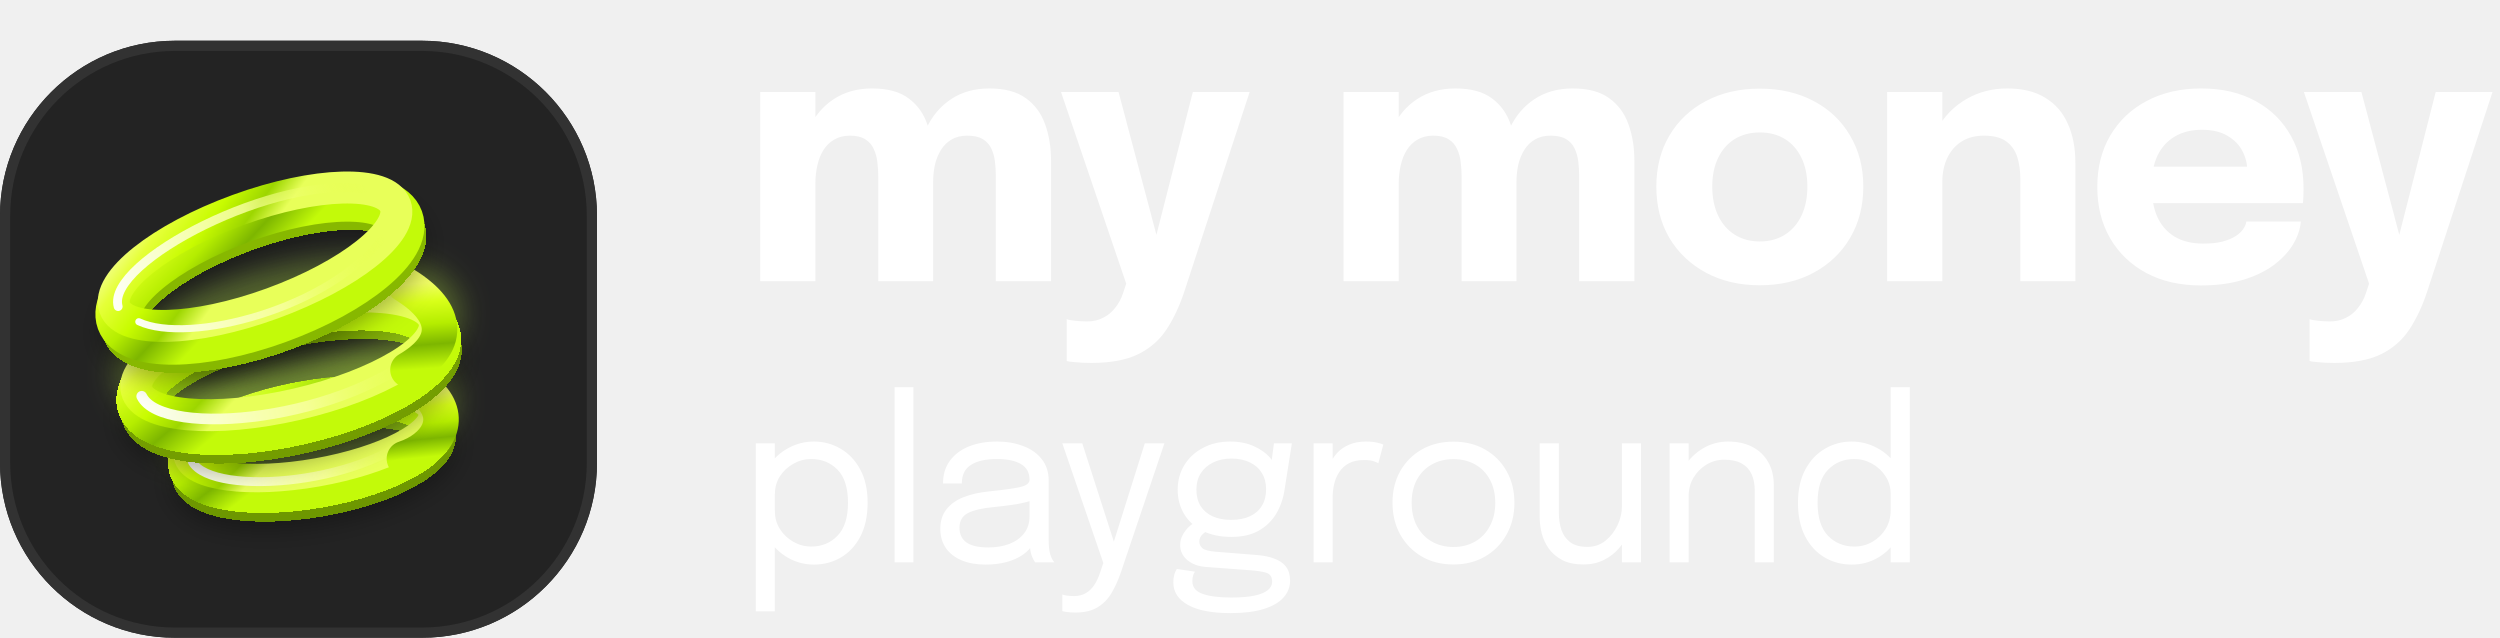
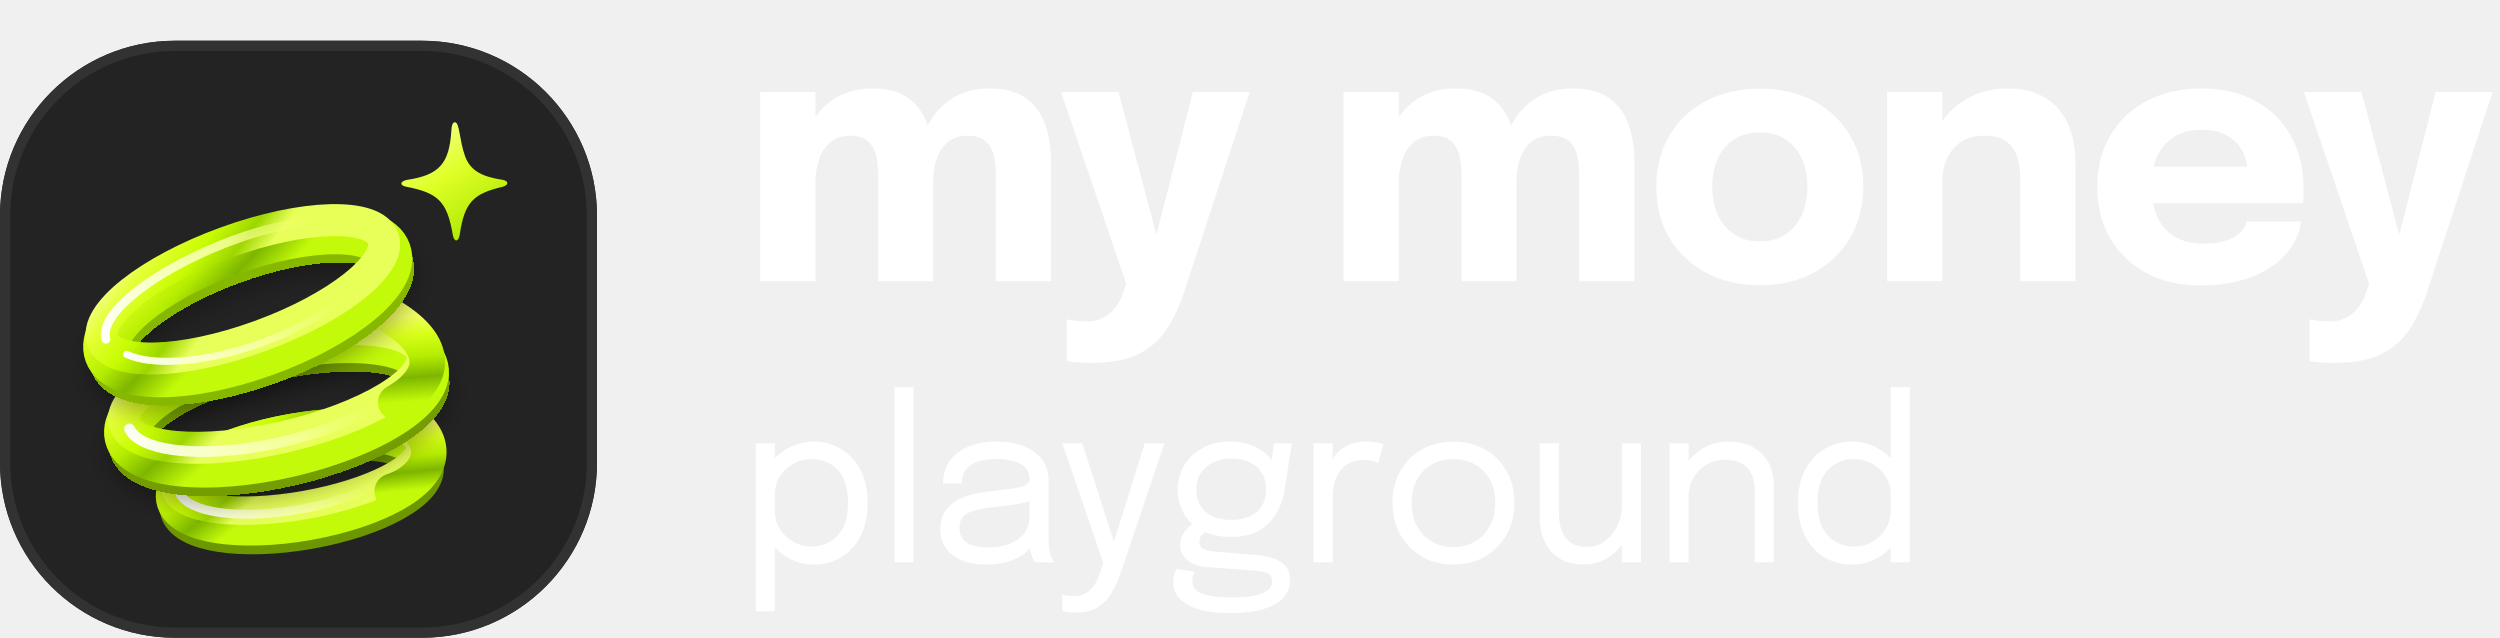
<svg xmlns="http://www.w3.org/2000/svg" xmlns:xlink="http://www.w3.org/1999/xlink" width="1227" height="313" viewBox="0 0 1227 313" fill="none">
  <path d="M431.055 138V102.071C431.055 98.632 431.055 95.66 431.055 93.154C431.055 90.59 431.055 88.463 431.055 86.773C431.055 84.383 430.909 82.023 430.618 79.692C430.384 77.361 429.802 75.204 428.869 73.223C427.995 71.183 426.625 69.58 424.761 68.415C422.896 67.191 420.36 66.579 417.155 66.579C414.183 66.579 411.619 67.22 409.462 68.502C407.306 69.726 405.528 71.445 404.13 73.66C402.789 75.816 401.799 78.322 401.158 81.178C400.516 83.975 400.196 86.918 400.196 90.007L392.765 83.888C392.765 76.02 394.193 69.056 397.049 62.995C399.905 56.876 403.955 52.097 409.2 48.658C414.503 45.161 420.768 43.413 427.995 43.413C435.746 43.413 441.778 45.074 446.091 48.396C450.462 51.66 453.521 56.031 455.27 61.509C457.076 66.929 457.98 72.931 457.98 79.517C457.98 82.023 457.98 85.403 457.98 89.657C457.98 93.912 457.98 99.011 457.98 104.956V138H431.055ZM373.096 138V45.161H400.196V138H373.096ZM488.751 138V102.158C488.751 98.603 488.751 95.544 488.751 92.98C488.751 90.415 488.751 88.288 488.751 86.598C488.751 84.034 488.605 81.586 488.314 79.255C488.022 76.865 487.41 74.709 486.478 72.786C485.546 70.863 484.147 69.347 482.282 68.24C480.417 67.133 477.882 66.579 474.677 66.579C471.704 66.579 469.14 67.22 466.984 68.502C464.886 69.726 463.166 71.416 461.826 73.573C460.486 75.729 459.495 78.177 458.854 80.916C458.271 83.655 457.98 86.51 457.98 89.483L450.549 83.451C450.549 75.7 451.948 68.823 454.745 62.82C457.601 56.817 461.622 52.097 466.809 48.658C472.054 45.161 478.319 43.413 485.604 43.413C493.18 43.413 499.154 45.016 503.525 48.221C507.954 51.426 511.101 55.71 512.966 61.072C514.889 66.375 515.851 72.32 515.851 78.905C515.851 81.528 515.851 84.908 515.851 89.046C515.851 93.183 515.851 98.225 515.851 104.169V138H488.751ZM535.697 178.125C532.783 178.125 530.161 178.009 527.83 177.775C525.557 177.601 524.129 177.397 523.546 177.163V156.62C524.304 156.97 525.615 157.232 527.48 157.407C529.403 157.64 531.443 157.757 533.599 157.757C536.455 157.757 539.019 157.174 541.292 156.008C543.623 154.901 545.605 153.298 547.237 151.2C548.927 149.16 550.238 146.742 551.17 143.944L552.744 139.224L520.749 45.161H548.985L569.179 121.303H566.032L585.439 45.161H613.325L581.417 142.633C579.028 149.976 576.085 156.3 572.588 161.603C569.091 166.906 564.429 170.986 558.601 173.842C552.773 176.697 545.139 178.125 535.697 178.125ZM717.357 138V102.071C717.357 98.632 717.357 95.66 717.357 93.154C717.357 90.59 717.357 88.463 717.357 86.773C717.357 84.383 717.212 82.023 716.92 79.692C716.687 77.361 716.104 75.204 715.172 73.223C714.298 71.183 712.928 69.58 711.063 68.415C709.198 67.191 706.663 66.579 703.458 66.579C700.485 66.579 697.921 67.22 695.765 68.502C693.608 69.726 691.831 71.445 690.432 73.66C689.092 75.816 688.101 78.322 687.46 81.178C686.819 83.975 686.498 86.918 686.498 90.007L679.068 83.888C679.068 76.02 680.496 69.056 683.351 62.995C686.207 56.876 690.257 52.097 695.503 48.658C700.806 45.161 707.071 43.413 714.298 43.413C722.049 43.413 728.081 45.074 732.393 48.396C736.764 51.66 739.824 56.031 741.572 61.509C743.379 66.929 744.282 72.931 744.282 79.517C744.282 82.023 744.282 85.403 744.282 89.657C744.282 93.912 744.282 99.011 744.282 104.956V138H717.357ZM659.399 138V45.161H686.498V138H659.399ZM775.053 138V102.158C775.053 98.603 775.053 95.544 775.053 92.98C775.053 90.415 775.053 88.288 775.053 86.598C775.053 84.034 774.908 81.586 774.616 79.255C774.325 76.865 773.713 74.709 772.781 72.786C771.848 70.863 770.449 69.347 768.584 68.24C766.72 67.133 764.184 66.579 760.979 66.579C758.007 66.579 755.443 67.22 753.286 68.502C751.188 69.726 749.469 71.416 748.129 73.573C746.788 75.729 745.797 78.177 745.156 80.916C744.574 83.655 744.282 86.51 744.282 89.483L736.852 83.451C736.852 75.7 738.25 68.823 741.048 62.82C743.903 56.817 747.925 52.097 753.111 48.658C758.357 45.161 764.621 43.413 771.906 43.413C779.483 43.413 785.456 45.016 789.827 48.221C794.256 51.426 797.403 55.71 799.268 61.072C801.192 66.375 802.153 72.32 802.153 78.905C802.153 81.528 802.153 84.908 802.153 89.046C802.153 93.183 802.153 98.225 802.153 104.169V138H775.053ZM863.716 140.011C853.692 140.011 844.863 137.942 837.229 133.804C829.594 129.666 823.62 123.984 819.308 116.757C815.053 109.472 812.926 101.08 812.926 91.581C812.926 82.14 815.053 73.806 819.308 66.579C823.62 59.294 829.594 53.641 837.229 49.62C844.863 45.54 853.692 43.501 863.716 43.501C873.74 43.501 882.57 45.54 890.204 49.62C897.839 53.641 903.783 59.294 908.038 66.579C912.35 73.806 914.506 82.14 914.506 91.581C914.506 101.08 912.35 109.472 908.038 116.757C903.783 123.984 897.839 129.666 890.204 133.804C882.57 137.942 873.74 140.011 863.716 140.011ZM863.716 118.506C868.437 118.506 872.546 117.398 876.042 115.184C879.539 112.969 882.249 109.851 884.172 105.83C886.095 101.75 887.057 97.001 887.057 91.581C887.057 86.161 886.095 81.469 884.172 77.506C882.249 73.485 879.539 70.396 876.042 68.24C872.546 66.084 868.437 65.005 863.716 65.005C859.054 65.005 854.945 66.084 851.39 68.24C847.894 70.396 845.184 73.485 843.26 77.506C841.337 81.469 840.376 86.161 840.376 91.581C840.376 97.001 841.337 101.75 843.26 105.83C845.184 109.851 847.894 112.969 851.39 115.184C854.945 117.398 859.054 118.506 863.716 118.506ZM991.578 138V98.574C991.578 96.36 991.578 94.349 991.578 92.542C991.578 90.736 991.578 89.104 991.578 87.647C991.578 83.8 991.083 80.304 990.092 77.157C989.101 73.951 987.324 71.387 984.76 69.464C982.195 67.541 978.495 66.579 973.657 66.579C969.461 66.579 965.819 67.541 962.73 69.464C959.7 71.387 957.368 74.068 955.737 77.506C954.105 80.945 953.289 84.908 953.289 89.395L945.771 83.975C945.771 75.933 947.519 68.881 951.016 62.82C954.513 56.759 959.233 52.009 965.178 48.571C971.181 45.132 977.824 43.413 985.109 43.413C992.744 43.413 999.009 44.958 1003.9 48.046C1008.86 51.077 1012.53 55.331 1014.92 60.809C1017.37 66.229 1018.59 72.582 1018.59 79.867C1018.59 82.839 1018.59 86.161 1018.59 89.832C1018.59 93.504 1018.59 97.263 1018.59 101.109V138H991.578ZM926.189 138V45.161H953.289V138H926.189ZM1044.03 99.711V81.79H1105.58L1102.95 86.336C1102.95 85.869 1102.95 85.432 1102.95 85.024C1102.95 84.558 1102.95 84.121 1102.95 83.713C1102.95 80.391 1102.17 77.215 1100.59 74.184C1099.02 71.096 1096.57 68.59 1093.25 66.666C1089.99 64.685 1085.79 63.694 1080.66 63.694C1075.53 63.694 1071.11 64.802 1067.38 67.016C1063.7 69.172 1060.88 72.29 1058.9 76.37C1056.97 80.45 1056.01 85.374 1056.01 91.144C1056.01 97.088 1056.94 102.188 1058.81 106.442C1060.73 110.638 1063.56 113.872 1067.29 116.145C1071.08 118.418 1075.77 119.555 1081.36 119.555C1084.98 119.555 1088.09 119.234 1090.72 118.593C1093.34 117.894 1095.47 117.02 1097.1 115.971C1098.79 114.922 1100.07 113.756 1100.94 112.474C1101.82 111.192 1102.34 109.939 1102.52 108.715H1129.27C1128.92 112.619 1127.58 116.466 1125.25 120.254C1122.92 123.984 1119.68 127.364 1115.54 130.395C1111.41 133.367 1106.36 135.727 1100.42 137.475C1094.53 139.224 1087.8 140.098 1080.23 140.098C1069.97 140.098 1061.02 138.058 1053.39 133.979C1045.75 129.841 1039.84 124.159 1035.64 116.932C1031.45 109.647 1029.35 101.255 1029.35 91.756C1029.35 82.14 1031.48 73.718 1035.73 66.492C1040.04 59.207 1046.02 53.554 1053.65 49.532C1061.34 45.453 1070.23 43.413 1080.31 43.413C1090.63 43.413 1099.55 45.482 1107.06 49.62C1114.58 53.699 1120.38 59.44 1124.46 66.841C1128.54 74.184 1130.58 82.751 1130.58 92.542C1130.58 93.999 1130.55 95.398 1130.49 96.738C1130.43 98.079 1130.35 99.07 1130.23 99.711H1044.03ZM1145.69 178.125C1142.78 178.125 1140.16 178.009 1137.83 177.775C1135.55 177.601 1134.13 177.397 1133.54 177.163V156.62C1134.3 156.97 1135.61 157.232 1137.48 157.407C1139.4 157.64 1141.44 157.757 1143.6 157.757C1146.45 157.757 1149.02 157.174 1151.29 156.008C1153.62 154.901 1155.6 153.298 1157.23 151.2C1158.92 149.16 1160.23 146.742 1161.17 143.944L1162.74 139.224L1130.75 45.161H1158.98L1179.18 121.303H1176.03L1195.44 45.161H1223.32L1191.41 142.633C1189.02 149.976 1186.08 156.3 1182.58 161.603C1179.09 166.906 1174.43 170.986 1168.6 173.842C1162.77 176.697 1155.14 178.125 1145.69 178.125Z" fill="white" />
  <path d="M370.934 300.035V217.59H380.284V300.035H370.934ZM399.479 277.1C394.969 277.1 390.752 276 386.829 273.8C382.905 271.563 379.715 268.502 377.259 264.615C374.839 260.728 373.629 256.292 373.629 251.305C373.629 251.195 373.629 251.103 373.629 251.03C373.629 250.957 373.629 250.865 373.629 250.755L380.339 250.59C380.339 250.663 380.339 250.755 380.339 250.865C380.339 250.938 380.339 251.012 380.339 251.085C380.339 254.238 381.164 257.117 382.814 259.72C384.5 262.323 386.7 264.395 389.414 265.935C392.127 267.475 395.042 268.245 398.159 268.245C403.329 268.245 407.619 266.485 411.029 262.965C414.475 259.408 416.199 254 416.199 246.74C416.199 239.443 414.494 234.053 411.084 230.57C407.674 227.05 403.365 225.29 398.159 225.29C395.042 225.29 392.127 226.06 389.414 227.6C386.7 229.103 384.5 231.138 382.814 233.705C381.164 236.272 380.339 239.15 380.339 242.34L373.629 242.12C373.629 237.097 374.839 232.678 377.259 228.865C379.715 225.052 382.905 222.082 386.829 219.955C390.752 217.792 394.969 216.71 399.479 216.71C404.209 216.71 408.572 217.883 412.569 220.23C416.565 222.54 419.774 225.932 422.194 230.405C424.614 234.878 425.824 240.323 425.824 246.74C425.824 253.267 424.632 258.803 422.249 263.35C419.865 267.86 416.675 271.288 412.679 273.635C408.682 275.945 404.282 277.1 399.479 277.1ZM448.301 190.035V276H439.061V190.035H448.301ZM483.618 277.1C479.182 277.1 475.295 276.403 471.958 275.01C468.658 273.617 466.092 271.618 464.258 269.015C462.425 266.375 461.508 263.222 461.508 259.555C461.508 255.742 462.498 252.57 464.478 250.04C466.458 247.473 469.245 245.475 472.838 244.045C476.432 242.615 480.612 241.662 485.378 241.185C492.565 240.452 497.68 239.737 500.723 239.04C503.767 238.307 505.288 237.133 505.288 235.52C505.288 235.483 505.288 235.465 505.288 235.465C505.288 235.428 505.288 235.392 505.288 235.355C505.288 231.982 503.913 229.47 501.163 227.82C498.413 226.133 494.435 225.29 489.228 225.29C483.802 225.29 479.585 226.243 476.578 228.15C473.572 230.02 472.068 233.063 472.068 237.28H462.828C462.828 232.917 463.947 229.213 466.183 226.17C468.42 223.09 471.518 220.743 475.478 219.13C479.475 217.517 484.077 216.71 489.283 216.71C494.05 216.71 498.34 217.443 502.153 218.91C506.003 220.34 509.047 222.485 511.283 225.345C513.557 228.168 514.693 231.67 514.693 235.85C514.693 236.62 514.693 237.39 514.693 238.16C514.693 238.893 514.693 239.645 514.693 240.415V265C514.693 266.283 514.748 267.53 514.858 268.74C514.968 269.95 515.152 271.013 515.408 271.93C515.738 273.03 516.105 273.928 516.508 274.625C516.912 275.285 517.242 275.743 517.498 276H508.093C507.91 275.817 507.635 275.395 507.268 274.735C506.902 274.038 506.553 273.232 506.223 272.315C505.967 271.582 505.765 270.665 505.618 269.565C505.472 268.428 505.398 267.255 505.398 266.045L506.938 267.09C505.802 269.07 504.133 270.812 501.933 272.315C499.77 273.818 497.148 274.992 494.068 275.835C490.988 276.678 487.505 277.1 483.618 277.1ZM485.103 268.685C488.88 268.685 492.29 268.117 495.333 266.98C498.377 265.807 500.797 264.083 502.593 261.81C504.39 259.537 505.288 256.713 505.288 253.34V241.735L507.378 245.255C505.032 246.172 502.098 246.923 498.578 247.51C495.095 248.06 491.447 248.518 487.633 248.885C482.097 249.398 477.917 250.37 475.093 251.8C472.307 253.23 470.913 255.632 470.913 259.005C470.913 262.195 472.068 264.615 474.378 266.265C476.688 267.878 480.263 268.685 485.103 268.685ZM527.656 300.64C526.189 300.64 524.851 300.548 523.641 300.365C522.431 300.218 521.679 300.072 521.386 299.925V291.785C521.863 292.005 522.651 292.188 523.751 292.335C524.851 292.482 525.951 292.555 527.051 292.555C529.398 292.555 531.378 292.06 532.991 291.07C534.604 290.117 535.961 288.797 537.061 287.11C538.161 285.46 539.059 283.59 539.756 281.5L541.516 276.33L521.386 217.59H531.176L547.346 267.915H546.026L561.866 217.59H571.491L550.096 281.005C548.886 284.562 547.419 287.825 545.696 290.795C544.009 293.765 541.736 296.148 538.876 297.945C536.053 299.742 532.313 300.64 527.656 300.64ZM617.168 272.425C620.321 272.682 623.089 273.268 625.473 274.185C627.893 275.065 629.781 276.367 631.138 278.09C632.494 279.85 633.173 282.142 633.173 284.965C633.173 288.082 632.109 290.832 629.983 293.215C627.856 295.635 624.629 297.523 620.303 298.88C615.976 300.237 610.531 300.915 603.968 300.915C594.691 300.915 587.688 299.558 582.958 296.845C578.228 294.168 575.863 290.502 575.863 285.845C575.863 284.378 576.028 283.077 576.358 281.94C576.724 280.84 577.128 279.942 577.568 279.245L586.478 280.565C586.184 280.968 585.891 281.573 585.598 282.38C585.341 283.223 585.213 284.195 585.213 285.295C585.213 288.228 586.881 290.282 590.218 291.455C593.554 292.665 598.284 293.27 604.408 293.27C608.991 293.27 612.749 292.958 615.683 292.335C618.616 291.712 620.798 290.813 622.228 289.64C623.658 288.467 624.373 287.092 624.373 285.515C624.373 283.132 623.364 281.647 621.348 281.06C619.368 280.51 616.911 280.125 613.978 279.905L591.758 278.255C588.054 277.962 585.029 276.825 582.683 274.845C580.373 272.828 579.218 270.39 579.218 267.53C579.218 265.77 579.639 264.102 580.483 262.525C581.363 260.948 582.371 259.628 583.508 258.565C584.681 257.465 585.726 256.805 586.643 256.585L594.013 259.94C593.096 260.087 591.959 260.728 590.603 261.865C589.283 262.965 588.623 264.267 588.623 265.77C588.623 267.127 589.154 268.245 590.218 269.125C591.281 269.968 593.389 270.518 596.543 270.775L617.168 272.425ZM625.253 217.59H634.053L630.423 240.58C629.763 244.87 628.388 248.757 626.298 252.24C624.208 255.687 621.348 258.437 617.718 260.49C614.124 262.507 609.669 263.515 604.353 263.515C598.816 263.515 594.086 262.507 590.163 260.49C586.239 258.473 583.233 255.723 581.143 252.24C579.053 248.72 578.008 244.76 578.008 240.36C578.008 235.887 579.089 231.872 581.253 228.315C583.453 224.722 586.496 221.898 590.383 219.845C594.269 217.755 598.724 216.71 603.748 216.71C608.258 216.71 612.199 217.498 615.573 219.075C618.946 220.615 621.604 222.558 623.548 224.905C625.528 227.252 626.628 229.617 626.848 232L623.328 232.22L625.253 217.59ZM604.298 255.155C607.854 255.155 610.898 254.568 613.428 253.395C615.994 252.222 617.956 250.517 619.313 248.28C620.706 246.043 621.403 243.33 621.403 240.14C621.403 237.06 620.706 234.402 619.313 232.165C617.956 229.892 615.994 228.15 613.428 226.94C610.898 225.693 607.873 225.07 604.353 225.07C600.979 225.07 597.991 225.712 595.388 226.995C592.821 228.242 590.804 230.002 589.338 232.275C587.908 234.548 587.193 237.225 587.193 240.305C587.193 243.422 587.871 246.098 589.228 248.335C590.621 250.535 592.583 252.222 595.113 253.395C597.679 254.568 600.741 255.155 604.298 255.155ZM644.709 276V217.59H654.059V235.52L650.979 234.42C651.199 232.257 651.749 230.13 652.629 228.04C653.509 225.913 654.719 224.007 656.259 222.32C657.836 220.597 659.797 219.24 662.144 218.25C664.491 217.223 667.241 216.71 670.394 216.71C672.741 216.71 674.647 216.912 676.114 217.315C677.617 217.682 678.552 217.975 678.919 218.195L676.499 227.38C676.132 227.123 675.381 226.793 674.244 226.39C673.144 225.987 671.567 225.785 669.514 225.785C666.471 225.785 663.941 226.335 661.924 227.435C659.944 228.535 658.367 230.002 657.194 231.835C656.057 233.632 655.251 235.593 654.774 237.72C654.297 239.847 654.059 241.955 654.059 244.045V276H644.709ZM713.358 277.045C707.491 277.045 702.303 275.743 697.793 273.14C693.319 270.5 689.799 266.907 687.233 262.36C684.703 257.777 683.438 252.57 683.438 246.74C683.438 240.91 684.703 235.74 687.233 231.23C689.799 226.72 693.319 223.182 697.793 220.615C702.303 218.048 707.491 216.765 713.358 216.765C719.224 216.765 724.394 218.048 728.868 220.615C733.378 223.182 736.898 226.72 739.428 231.23C741.994 235.74 743.278 240.91 743.278 246.74C743.278 252.57 741.994 257.777 739.428 262.36C736.898 266.907 733.378 270.5 728.868 273.14C724.394 275.743 719.224 277.045 713.358 277.045ZM713.358 268.465C717.391 268.465 720.948 267.567 724.028 265.77C727.108 263.973 729.509 261.443 731.233 258.18C732.993 254.917 733.873 251.103 733.873 246.74C733.873 242.377 732.993 238.6 731.233 235.41C729.509 232.183 727.108 229.708 724.028 227.985C720.948 226.225 717.391 225.345 713.358 225.345C709.361 225.345 705.804 226.225 702.688 227.985C699.608 229.708 697.188 232.183 695.428 235.41C693.704 238.6 692.843 242.377 692.843 246.74C692.843 251.103 693.704 254.917 695.428 258.18C697.188 261.443 699.608 263.973 702.688 265.77C705.804 267.567 709.361 268.465 713.358 268.465ZM777.24 277.045C773.06 277.045 769.577 276.33 766.79 274.9C764.003 273.433 761.785 271.545 760.135 269.235C758.522 266.925 757.367 264.432 756.67 261.755C756.01 259.042 755.68 256.438 755.68 253.945C755.68 252.552 755.68 251.122 755.68 249.655C755.68 248.152 755.68 246.648 755.68 245.145V217.59H765.085V243.935C765.085 245.292 765.085 246.63 765.085 247.95C765.085 249.27 765.085 250.517 765.085 251.69C765.085 254.66 765.488 257.41 766.295 259.94C767.138 262.47 768.587 264.523 770.64 266.1C772.693 267.64 775.517 268.41 779.11 268.41C782.483 268.41 785.435 267.402 787.965 265.385C790.495 263.332 792.475 260.783 793.905 257.74C795.335 254.66 796.05 251.598 796.05 248.555L801.495 250.81C801.495 254.037 800.927 257.208 799.79 260.325C798.653 263.405 797.022 266.21 794.895 268.74C792.805 271.27 790.257 273.287 787.25 274.79C784.28 276.293 780.943 277.045 777.24 277.045ZM796.05 276V217.59H805.4V276H796.05ZM861.237 276V248.005C861.237 246.318 861.237 244.943 861.237 243.88C861.237 242.78 861.237 241.735 861.237 240.745C861.237 237.702 860.724 235.043 859.697 232.77C858.67 230.497 857.057 228.737 854.857 227.49C852.657 226.243 849.779 225.62 846.222 225.62C843.105 225.62 840.209 226.427 837.532 228.04C834.892 229.617 832.765 231.762 831.152 234.475C829.575 237.152 828.787 240.158 828.787 243.495L823.452 241.46C823.452 236.877 824.57 232.715 826.807 228.975C829.08 225.235 832.087 222.265 835.827 220.065C839.604 217.828 843.71 216.71 848.147 216.71C852.657 216.71 856.599 217.572 859.972 219.295C863.345 221.018 865.949 223.493 867.782 226.72C869.652 229.91 870.587 233.76 870.587 238.27C870.587 239.883 870.587 241.643 870.587 243.55C870.587 245.457 870.587 247.235 870.587 248.885V276H861.237ZM819.437 276V217.59H828.787V276H819.437ZM908.788 277.1C903.985 277.1 899.585 275.945 895.588 273.635C891.591 271.288 888.401 267.86 886.018 263.35C883.635 258.803 882.443 253.267 882.443 246.74C882.443 240.323 883.653 234.878 886.073 230.405C888.493 225.932 891.701 222.54 895.698 220.23C899.695 217.883 904.058 216.71 908.788 216.71C913.298 216.71 917.515 217.792 921.438 219.955C925.398 222.082 928.588 225.052 931.008 228.865C933.428 232.678 934.638 237.097 934.638 242.12C934.638 242.23 934.638 242.34 934.638 242.45C934.638 242.56 934.638 242.67 934.638 242.78L927.928 243.055C927.928 242.945 927.928 242.835 927.928 242.725C927.928 242.578 927.928 242.45 927.928 242.34C927.928 239.15 927.085 236.272 925.398 233.705C923.748 231.138 921.566 229.103 918.853 227.6C916.14 226.06 913.225 225.29 910.108 225.29C904.901 225.29 900.593 227.05 897.183 230.57C893.773 234.053 892.068 239.443 892.068 246.74C892.068 254 893.773 259.408 897.183 262.965C900.63 266.485 904.938 268.245 910.108 268.245C913.371 268.245 916.341 267.457 919.018 265.88C921.731 264.303 923.895 262.195 925.508 259.555C927.121 256.878 927.928 253.89 927.928 250.59L934.638 250.755C934.638 255.742 933.483 260.233 931.173 264.23C928.863 268.19 925.746 271.325 921.823 273.635C917.936 275.945 913.591 277.1 908.788 277.1ZM927.928 276V190.035H937.333V276H927.928Z" fill="white" />
  <use xlink:href="#stroke0_43_957" fill="#232323" />
  <mask id="stroke1_43_957" fill="white">
    <use xlink:href="#stroke0_43_957" />
  </mask>
  <path d="M85.879 20H207.121C254.551 20 293 58.45 293 105.879V227.121C293 274.551 254.551 313 207.121 313H85.879C38.45 313 0 274.551 0 227.121V105.879C0 58.45 38.45 20 85.879 20Z" stroke-width="10" stroke="#323232" mask="url(#stroke1_43_957)" />
+   <path d="M223.268 60C225.62 60 225.326 68.5 228.267 76.707C231.061 84.329 237.384 86.82 246.794 88.285C249.735 88.872 249.735 90.777 246.794 91.656C232.237 95.027 227.973 99.277 225.62 115.252C225.032 118.916 222.827 118.916 222.239 115.252C219.445 99.131 215.328 94.734 199.447 91.656C196.065 91.07 196.212 89.018 199.741 88.285C215.622 85.941 220.474 80.225 221.503 64.397C221.65 61.319 222.239 60 223.268 60Z" fill="url(#paint0_linear_43_957)" />
+   <path d="M208.17 228.68C210.177 240.064 184.888 254.038 151.686 259.893C118.483 265.747 89.939 261.265 87.932 249.881C85.925 238.497 111.214 224.523 144.417 218.668C177.619 212.814 206.163 217.296 208.17 228.68Z" stroke-width="19.186" stroke-linecap="round" stroke-linejoin="round" stroke="#6D9700" />
+   <path d="M207.261 223.527C209.269 234.91 183.98 248.885 150.777 254.739C117.574 260.594 89.031 256.112 87.023 244.728C85.016 233.344 110.305 219.369 143.508 213.515C176.711 207.66 205.254 212.143 207.261 223.527Z" stroke-width="20.93" stroke-linecap="round" stroke-linejoin="round" stroke="url(#paint1_linear_43_957)" />
+   <path d="M206.353 218.374C208.193 228.809 182.768 242.014 149.565 247.869C116.362 253.723 87.955 250.01 86.115 239.575C84.275 229.14 109.699 215.934 142.902 210.08C176.105 204.225 204.513 207.938 206.353 218.374Z" stroke-width="13.954" stroke-linecap="round" stroke-linejoin="round" stroke="url(#paint2_linear_43_957)" />
+   <path d="M88.438 242.707C98.641 260.39 177.148 253.632 202.109 224.435" stroke-width="4.36" stroke-linecap="round" stroke-linejoin="round" stroke="url(#paint3_linear_43_957)" />
+   <path d="M204.701 209.708C216.91 221.918 208.189 235.871 192.491 241.104" stroke-width="17.442" stroke-linecap="round" stroke-linejoin="round" stroke="url(#paint4_linear_43_957)" />
  <g filter="url(#filter0_d_43_957)">
-     <path d="M214.17 212.68C216.177 224.064 190.888 238.038 157.686 243.893C124.483 249.747 95.939 245.265 93.932 233.881C91.925 222.497 117.214 208.523 150.417 202.668C183.619 196.814 212.163 201.296 214.17 212.68Z" stroke-width="19.186" stroke-linecap="round" stroke-linejoin="round" stroke="#6D9700" shape-rendering="crispEdges" />
+     <path d="M209.972 185.637C213.222 199.716 183.139 218.683 142.779 228C102.42 237.318 67.067 233.458 63.816 219.379C60.566 205.3 90.649 186.334 131.009 177.016C171.368 167.698 206.721 171.558 209.972 185.637Z" stroke-width="20.93" stroke-linecap="round" stroke-linejoin="round" stroke="#739D00" shape-rendering="crispEdges" />
  </g>
+   <path d="M208.795 180.538C212.045 194.617 181.962 213.584 141.602 222.902C101.243 232.22 65.89 228.36 62.639 214.281C59.389 200.202 89.472 181.235 129.832 171.917C170.191 162.6 205.544 166.459 208.795 180.538Z" stroke-width="22.674" stroke-linecap="round" stroke-linejoin="round" stroke="url(#paint5_linear_43_957)" />
+   <path d="M207.225 173.74C210.259 186.881 180 205.087 139.641 214.404C99.281 223.722 64.103 220.623 61.07 207.483C58.036 194.343 88.295 176.137 128.655 166.819C169.014 157.501 204.192 160.6 207.225 173.74Z" stroke-width="15.698" stroke-linecap="round" stroke-linejoin="round" stroke="url(#paint6_linear_43_957)" />
+   <path d="M63.554 210.49C73.753 231.406 164.872 222.9 204.481 185.114" stroke-width="5.233" stroke-linecap="round" stroke-linejoin="round" stroke="url(#paint7_linear_43_957)" />
+   <path d="M74.925 189.964C99.893 166.299 159.767 154.266 185.392 164.46" stroke-width="3.14" stroke-linecap="round" stroke-linejoin="round" stroke="url(#paint8_linear_43_957)" />
+   <path d="M192.491 155.639C215.166 169.592 215.166 185.29 194.235 197.499" stroke-width="17.442" stroke-linecap="round" stroke-linejoin="round" stroke="url(#paint9_linear_43_957)" />
  <g filter="url(#filter1_d_43_957)">
-     <path d="M213.261 207.527C215.269 218.91 189.98 232.885 156.777 238.739C123.574 244.594 95.031 240.112 93.023 228.728C91.016 217.344 116.305 203.369 149.508 197.515C182.711 191.66 211.254 196.143 213.261 207.527Z" stroke-width="20.93" stroke-linecap="round" stroke-linejoin="round" stroke="url(#paint0_linear_43_957)" shape-rendering="crispEdges" />
+     <path d="M192.204 128.419C197.146 141.997 170.332 164.221 132.314 178.059C94.296 191.896 59.47 192.107 54.528 178.529C49.586 164.951 76.399 142.726 114.418 128.889C152.436 115.051 187.262 114.841 192.204 128.419Z" stroke-width="20.93" stroke-linecap="round" stroke-linejoin="round" stroke="#87B800" shape-rendering="crispEdges" />
  </g>
-   <path d="M212.353 202.374C214.193 212.809 188.768 226.014 155.565 231.869C122.362 237.723 93.955 234.01 92.115 223.575C90.275 213.14 115.699 199.934 148.902 194.08C182.105 188.225 210.513 191.938 212.353 202.374Z" stroke-width="13.954" stroke-linecap="round" stroke-linejoin="round" stroke="url(#paint1_linear_43_957)" />
-   <path d="M94.438 226.707C104.641 244.39 183.148 237.632 208.109 208.435" stroke-width="4.36" stroke-linecap="round" stroke-linejoin="round" stroke="url(#paint2_linear_43_957)" />
-   <path d="M210.701 193.708C222.91 205.918 214.189 219.871 198.491 225.104" stroke-width="17.442" stroke-linecap="round" stroke-linejoin="round" stroke="url(#paint3_linear_43_957)" />
-   <g filter="url(#filter2_d_43_957)">
-     <path d="M215.972 169.637C219.222 183.716 189.139 202.683 148.779 212C108.42 221.318 73.067 217.458 69.816 203.379C66.566 189.3 96.649 170.334 137.009 161.016C177.368 151.698 212.721 155.558 215.972 169.637Z" stroke-width="20.93" stroke-linecap="round" stroke-linejoin="round" stroke="#739D00" shape-rendering="crispEdges" />
-   </g>
-   <g filter="url(#filter3_d_43_957)">
-     <path d="M214.795 164.538C218.045 178.617 187.962 197.584 147.602 206.902C107.243 216.22 71.89 212.36 68.639 198.281C65.389 184.202 95.472 165.235 135.832 155.917C176.191 146.6 211.544 150.459 214.795 164.538Z" stroke-width="22.674" stroke-linecap="round" stroke-linejoin="round" stroke="url(#paint4_linear_43_957)" shape-rendering="crispEdges" />
-   </g>
-   <path d="M213.225 157.74C216.259 170.881 186 189.087 145.641 198.404C105.281 207.722 70.103 204.623 67.07 191.483C64.036 178.343 94.295 160.137 134.655 150.819C175.014 141.501 210.192 144.6 213.225 157.74Z" stroke-width="15.698" stroke-linecap="round" stroke-linejoin="round" stroke="url(#paint5_linear_43_957)" />
-   <path d="M69.554 194.49C79.753 215.406 170.872 206.9 210.481 169.114" stroke-width="5.233" stroke-linecap="round" stroke-linejoin="round" stroke="url(#paint6_linear_43_957)" />
-   <path d="M80.925 173.964C105.893 150.299 165.767 138.266 191.392 148.46" stroke-width="3.14" stroke-linecap="round" stroke-linejoin="round" stroke="url(#paint7_linear_43_957)" />
-   <path d="M198.491 139.639C221.166 153.592 221.166 169.29 200.235 181.499" stroke-width="17.442" stroke-linecap="round" stroke-linejoin="round" stroke="url(#paint8_linear_43_957)" />
-   <g filter="url(#filter4_d_43_957)">
-     <path d="M198.204 112.419C203.146 125.997 176.332 148.221 138.314 162.059C100.296 175.896 65.47 176.107 60.528 162.529C55.586 148.951 82.399 126.726 120.418 112.889C158.436 99.051 193.262 98.841 198.204 112.419Z" stroke-width="20.93" stroke-linecap="round" stroke-linejoin="round" stroke="#87B800" shape-rendering="crispEdges" />
-   </g>
-   <path d="M196.414 107.502C201.356 121.08 174.542 143.304 136.524 157.142C98.506 170.979 63.68 171.19 58.738 157.612C53.796 144.034 80.61 121.809 118.628 107.972C156.646 94.134 191.472 93.924 196.414 107.502Z" stroke-width="22.674" stroke-linecap="round" stroke-linejoin="round" stroke="url(#paint9_linear_43_957)" />
-   <path d="M194.028 100.946C198.64 113.619 171.56 135.109 133.542 148.947C95.523 162.784 60.964 163.728 56.352 151.056C51.739 138.383 78.82 116.892 116.838 103.055C154.856 89.217 189.415 88.273 194.028 100.946Z" stroke-width="15.698" stroke-linecap="round" stroke-linejoin="round" stroke="url(#paint10_linear_43_957)" />
-   <path d="M57.991 150.459C51.875 128.556 136.205 84.869 180.018 93.052" stroke-width="4.36" stroke-linecap="round" stroke-linejoin="round" stroke="url(#paint11_linear_43_957)" />
-   <path d="M68.126 157.907C92.717 169.374 162.302 151.472 188.369 115.998" stroke-width="3.488" stroke-linecap="round" stroke-linejoin="round" stroke="url(#paint12_linear_43_957)" />
+   <path d="M190.414 123.502C195.356 137.08 168.542 159.304 130.524 173.142C92.506 186.979 57.68 187.19 52.738 173.612C47.796 160.034 74.61 137.809 112.628 123.972C150.646 110.134 185.472 109.924 190.414 123.502Z" stroke-width="22.674" stroke-linecap="round" stroke-linejoin="round" stroke="url(#paint10_linear_43_957)" />
+   <path d="M188.028 116.946C192.64 129.619 165.56 151.109 127.542 164.947C89.523 178.784 54.964 179.728 50.352 167.056C45.739 154.383 72.82 132.892 110.838 119.055C148.856 105.217 183.415 104.273 188.028 116.946Z" stroke-width="15.698" stroke-linecap="round" stroke-linejoin="round" stroke="url(#paint11_linear_43_957)" />
+   <path d="M51.991 166.459C45.875 144.556 130.205 100.869 174.018 109.052" stroke-width="4.36" stroke-linecap="round" stroke-linejoin="round" stroke="url(#paint12_linear_43_957)" />
+   <path d="M62.126 173.907C86.717 185.374 156.302 167.472 182.369 131.998" stroke-width="3.488" stroke-linecap="round" stroke-linejoin="round" stroke="url(#paint13_linear_43_957)" />
  <defs>
-     <filter id="filter0_d_43_957" x="72.922" y="183.204" width="162.258" height="88.153" filterUnits="userSpaceOnUse" color-interpolation-filters="sRGB">
+     <filter id="filter0_d_43_957" x="41.803" y="154.17" width="190.181" height="104.676" filterUnits="userSpaceOnUse" color-interpolation-filters="sRGB">
      <feFlood flood-opacity="0" result="BackgroundImageFix" />
      <feColorMatrix in="SourceAlpha" type="matrix" values="0 0 0 0 0 0 0 0 0 0 0 0 0 0 0 0 0 0 127 0" result="hardAlpha" />
      <feOffset dy="4" />
      <feGaussianBlur stdDeviation="5.65" />
      <feComposite in2="hardAlpha" operator="out" />
      <feColorMatrix type="matrix" values="0 0 0 0 0 0 0 0 0 0 0 0 0 0 0 0 0 0 0.3 0" />
      <feBlend mode="normal" in2="BackgroundImageFix" result="effect1_dropShadow_43_957" />
      <feBlend mode="normal" in="SourceGraphic" in2="effect1_dropShadow_43_957" result="shape" />
    </filter>
-     <filter id="filter1_d_43_957" x="68.341" y="157.379" width="169.603" height="95.497" filterUnits="userSpaceOnUse" color-interpolation-filters="sRGB">
-       <feFlood flood-opacity="0" result="BackgroundImageFix" />
-       <feColorMatrix in="SourceAlpha" type="matrix" values="0 0 0 0 0 0 0 0 0 0 0 0 0 0 0 0 0 0 127 0" result="hardAlpha" />
-       <feOffset dy="-13" />
-       <feGaussianBlur stdDeviation="7.05" />
-       <feComposite in2="hardAlpha" operator="out" />
-       <feColorMatrix type="matrix" values="0 0 0 0 0.773 0 0 0 0 0.992 0 0 0 0 0.263 0 0 0 0.3 0" />
-       <feBlend mode="normal" in2="BackgroundImageFix" result="effect1_dropShadow_43_957" />
-       <feBlend mode="normal" in="SourceGraphic" in2="effect1_dropShadow_43_957" result="shape" />
-     </filter>
-     <filter id="filter2_d_43_957" x="47.803" y="138.17" width="190.181" height="104.676" filterUnits="userSpaceOnUse" color-interpolation-filters="sRGB">
+     <filter id="filter1_d_43_957" x="32.169" y="100.606" width="182.393" height="113.735" filterUnits="userSpaceOnUse" color-interpolation-filters="sRGB">
      <feFlood flood-opacity="0" result="BackgroundImageFix" />
      <feColorMatrix in="SourceAlpha" type="matrix" values="0 0 0 0 0 0 0 0 0 0 0 0 0 0 0 0 0 0 127 0" result="hardAlpha" />
      <feOffset dy="4" />
      <feGaussianBlur stdDeviation="5.65" />
      <feComposite in2="hardAlpha" operator="out" />
      <feColorMatrix type="matrix" values="0 0 0 0 0 0 0 0 0 0 0 0 0 0 0 0 0 0 0.3 0" />
      <feBlend mode="normal" in2="BackgroundImageFix" result="effect1_dropShadow_43_957" />
      <feBlend mode="normal" in="SourceGraphic" in2="effect1_dropShadow_43_957" result="shape" />
    </filter>
-     <filter id="filter3_d_43_957" x="42.954" y="112.4" width="197.526" height="112.02" filterUnits="userSpaceOnUse" color-interpolation-filters="sRGB">
-       <feFlood flood-opacity="0" result="BackgroundImageFix" />
-       <feColorMatrix in="SourceAlpha" type="matrix" values="0 0 0 0 0 0 0 0 0 0 0 0 0 0 0 0 0 0 127 0" result="hardAlpha" />
-       <feOffset dy="-13" />
-       <feGaussianBlur stdDeviation="7.05" />
-       <feComposite in2="hardAlpha" operator="out" />
-       <feColorMatrix type="matrix" values="0 0 0 0 0.773 0 0 0 0 0.992 0 0 0 0 0.263 0 0 0 0.3 0" />
-       <feBlend mode="normal" in2="BackgroundImageFix" result="effect1_dropShadow_43_957" />
-       <feBlend mode="normal" in="SourceGraphic" in2="effect1_dropShadow_43_957" result="shape" />
-     </filter>
-     <filter id="filter4_d_43_957" x="38.169" y="84.606" width="182.393" height="113.735" filterUnits="userSpaceOnUse" color-interpolation-filters="sRGB">
-       <feFlood flood-opacity="0" result="BackgroundImageFix" />
-       <feColorMatrix in="SourceAlpha" type="matrix" values="0 0 0 0 0 0 0 0 0 0 0 0 0 0 0 0 0 0 127 0" result="hardAlpha" />
-       <feOffset dy="4" />
-       <feGaussianBlur stdDeviation="5.65" />
-       <feComposite in2="hardAlpha" operator="out" />
-       <feColorMatrix type="matrix" values="0 0 0 0 0 0 0 0 0 0 0 0 0 0 0 0 0 0 0.3 0" />
-       <feBlend mode="normal" in2="BackgroundImageFix" result="effect1_dropShadow_43_957" />
-       <feBlend mode="normal" in="SourceGraphic" in2="effect1_dropShadow_43_957" result="shape" />
-     </filter>
-     <linearGradient id="paint0_linear_43_957" x1="89.389" y1="208.115" x2="118.301" y2="245.524" gradientUnits="userSpaceOnUse">
+     <linearGradient id="paint0_linear_43_957" x1="197" y1="60" x2="233.228" y2="118.107" gradientUnits="userSpaceOnUse">
+       <stop stop-color="#FBFFAE" />
+       <stop offset="0.5" stop-color="#DFFF27" />
+       <stop offset="1" stop-color="#A9E600" />
+     </linearGradient>
+     <linearGradient id="paint1_linear_43_957" x1="83.389" y1="224.115" x2="112.301" y2="261.524" gradientUnits="userSpaceOnUse">
      <stop stop-color="#F2FF65" />
      <stop offset="0.22" stop-color="#D8FF19" />
      <stop offset="0.48" stop-color="#B5ED00" />
      <stop offset="0.72" stop-color="#7DB600" />
      <stop offset="1" stop-color="#C3FA09" />
    </linearGradient>
-     <linearGradient id="paint1_linear_43_957" x1="88.783" y1="204.68" x2="121.899" y2="237.805" gradientUnits="userSpaceOnUse">
+     <linearGradient id="paint2_linear_43_957" x1="82.783" y1="220.68" x2="115.899" y2="253.805" gradientUnits="userSpaceOnUse">
      <stop stop-color="#FBFFB3" />
      <stop offset="0.26" stop-color="#E5FF38" />
      <stop offset="0.55" stop-color="#C8FC00" />
      <stop offset="0.8" stop-color="#9DD600" />
      <stop offset="1" stop-color="#E8FF59" />
    </linearGradient>
-     <linearGradient id="paint2_linear_43_957" x1="94.438" y1="226.707" x2="207.806" y2="206.718" gradientUnits="userSpaceOnUse">
+     <linearGradient id="paint3_linear_43_957" x1="88.438" y1="242.707" x2="201.806" y2="222.718" gradientUnits="userSpaceOnUse">
      <stop stop-color="white" stop-opacity="0.96" />
      <stop offset="0.55" stop-color="#F7FF9E" stop-opacity="0.85" />
      <stop offset="1" stop-color="#E5FF40" stop-opacity="0" />
    </linearGradient>
-     <linearGradient id="paint3_linear_43_957" x1="198.491" y1="193.708" x2="201.724" y2="225.104" gradientUnits="userSpaceOnUse">
+     <linearGradient id="paint4_linear_43_957" x1="192.491" y1="209.708" x2="195.724" y2="241.104" gradientUnits="userSpaceOnUse">
      <stop stop-color="#F2FF65" />
      <stop offset="0.22" stop-color="#D8FF19" />
      <stop offset="0.48" stop-color="#B5ED00" />
      <stop offset="0.72" stop-color="#7DB600" />
      <stop offset="1" stop-color="#C3FA09" />
    </linearGradient>
-     <linearGradient id="paint4_linear_43_957" x1="62.754" y1="172.789" x2="100.833" y2="217.699" gradientUnits="userSpaceOnUse">
+     <linearGradient id="paint5_linear_43_957" x1="56.754" y1="188.789" x2="94.833" y2="233.699" gradientUnits="userSpaceOnUse">
      <stop stop-color="#F2FF65" />
      <stop offset="0.22" stop-color="#D8FF19" />
      <stop offset="0.48" stop-color="#B5ED00" />
      <stop offset="0.72" stop-color="#7DB600" />
      <stop offset="1" stop-color="#C3FA09" />
    </linearGradient>
-     <linearGradient id="paint5_linear_43_957" x1="61.577" y1="167.69" x2="104.717" y2="207.852" gradientUnits="userSpaceOnUse">
+     <linearGradient id="paint6_linear_43_957" x1="55.577" y1="183.69" x2="98.717" y2="223.852" gradientUnits="userSpaceOnUse">
      <stop stop-color="#FBFFB3" />
      <stop offset="0.26" stop-color="#E5FF38" />
      <stop offset="0.55" stop-color="#C8FC00" />
      <stop offset="0.8" stop-color="#9DD600" />
      <stop offset="1" stop-color="#E8FF59" />
    </linearGradient>
-     <linearGradient id="paint6_linear_43_957" x1="69.554" y1="194.49" x2="208.911" y2="162.316" gradientUnits="userSpaceOnUse">
+     <linearGradient id="paint7_linear_43_957" x1="63.554" y1="210.49" x2="202.911" y2="178.316" gradientUnits="userSpaceOnUse">
      <stop stop-color="white" stop-opacity="0.96" />
      <stop offset="0.55" stop-color="#F7FF9E" stop-opacity="0.85" />
      <stop offset="1" stop-color="#E5FF40" stop-opacity="0" />
    </linearGradient>
-     <linearGradient id="paint7_linear_43_957" x1="78.128" y1="161.846" x2="188.594" y2="136.343" gradientUnits="userSpaceOnUse">
+     <linearGradient id="paint8_linear_43_957" x1="72.128" y1="177.846" x2="182.594" y2="152.343" gradientUnits="userSpaceOnUse">
      <stop stop-color="white" stop-opacity="0.96" />
      <stop offset="0.55" stop-color="#F7FF9E" stop-opacity="0.85" />
      <stop offset="1" stop-color="#E5FF40" stop-opacity="0" />
    </linearGradient>
-     <linearGradient id="paint8_linear_43_957" x1="198.491" y1="139.639" x2="201.593" y2="181.499" gradientUnits="userSpaceOnUse">
+     <linearGradient id="paint9_linear_43_957" x1="192.491" y1="155.639" x2="195.593" y2="197.499" gradientUnits="userSpaceOnUse">
      <stop stop-color="#F2FF65" />
      <stop offset="0.22" stop-color="#D8FF19" />
      <stop offset="0.48" stop-color="#B5ED00" />
      <stop offset="0.72" stop-color="#7DB600" />
      <stop offset="1" stop-color="#C3FA09" />
    </linearGradient>
-     <linearGradient id="paint9_linear_43_957" x1="49.79" y1="133.027" x2="92.468" y2="173.177" gradientUnits="userSpaceOnUse">
+     <linearGradient id="paint10_linear_43_957" x1="43.79" y1="149.027" x2="86.468" y2="189.177" gradientUnits="userSpaceOnUse">
      <stop stop-color="#F2FF65" />
      <stop offset="0.22" stop-color="#D8FF19" />
      <stop offset="0.48" stop-color="#B5ED00" />
      <stop offset="0.72" stop-color="#7DB600" />
      <stop offset="1" stop-color="#C3FA09" />
    </linearGradient>
-     <linearGradient id="paint10_linear_43_957" x1="48" y1="128.11" x2="94.992" y2="162.978" gradientUnits="userSpaceOnUse">
+     <linearGradient id="paint11_linear_43_957" x1="42" y1="144.11" x2="88.992" y2="178.978" gradientUnits="userSpaceOnUse">
      <stop stop-color="#FBFFB3" />
      <stop offset="0.26" stop-color="#E5FF38" />
      <stop offset="0.55" stop-color="#C8FC00" />
      <stop offset="0.8" stop-color="#9DD600" />
      <stop offset="1" stop-color="#E8FF59" />
    </linearGradient>
-     <linearGradient id="paint11_linear_43_957" x1="49.684" y1="127.635" x2="175.886" y2="81.701" gradientUnits="userSpaceOnUse">
+     <linearGradient id="paint12_linear_43_957" x1="43.684" y1="143.635" x2="169.886" y2="97.701" gradientUnits="userSpaceOnUse">
      <stop stop-color="white" stop-opacity="0.96" />
      <stop offset="0.55" stop-color="#F7FF9E" stop-opacity="0.85" />
      <stop offset="1" stop-color="#E5FF40" stop-opacity="0" />
    </linearGradient>
-     <linearGradient id="paint12_linear_43_957" x1="68.126" y1="157.907" x2="187.773" y2="114.359" gradientUnits="userSpaceOnUse">
+     <linearGradient id="paint13_linear_43_957" x1="62.126" y1="173.907" x2="181.773" y2="130.359" gradientUnits="userSpaceOnUse">
      <stop stop-color="white" stop-opacity="0.96" />
      <stop offset="0.55" stop-color="#F7FF9E" stop-opacity="0.85" />
      <stop offset="1" stop-color="#E5FF40" stop-opacity="0" />
    </linearGradient>
    <path id="stroke0_43_957" d="M207.121 20H85.879C38.45 20 0 58.45 0 105.879V227.121C0 274.551 38.45 313 85.879 313H207.121C254.551 313 293 274.551 293 227.121V105.879C293 58.45 254.551 20 207.121 20Z" />
  </defs>
</svg>
